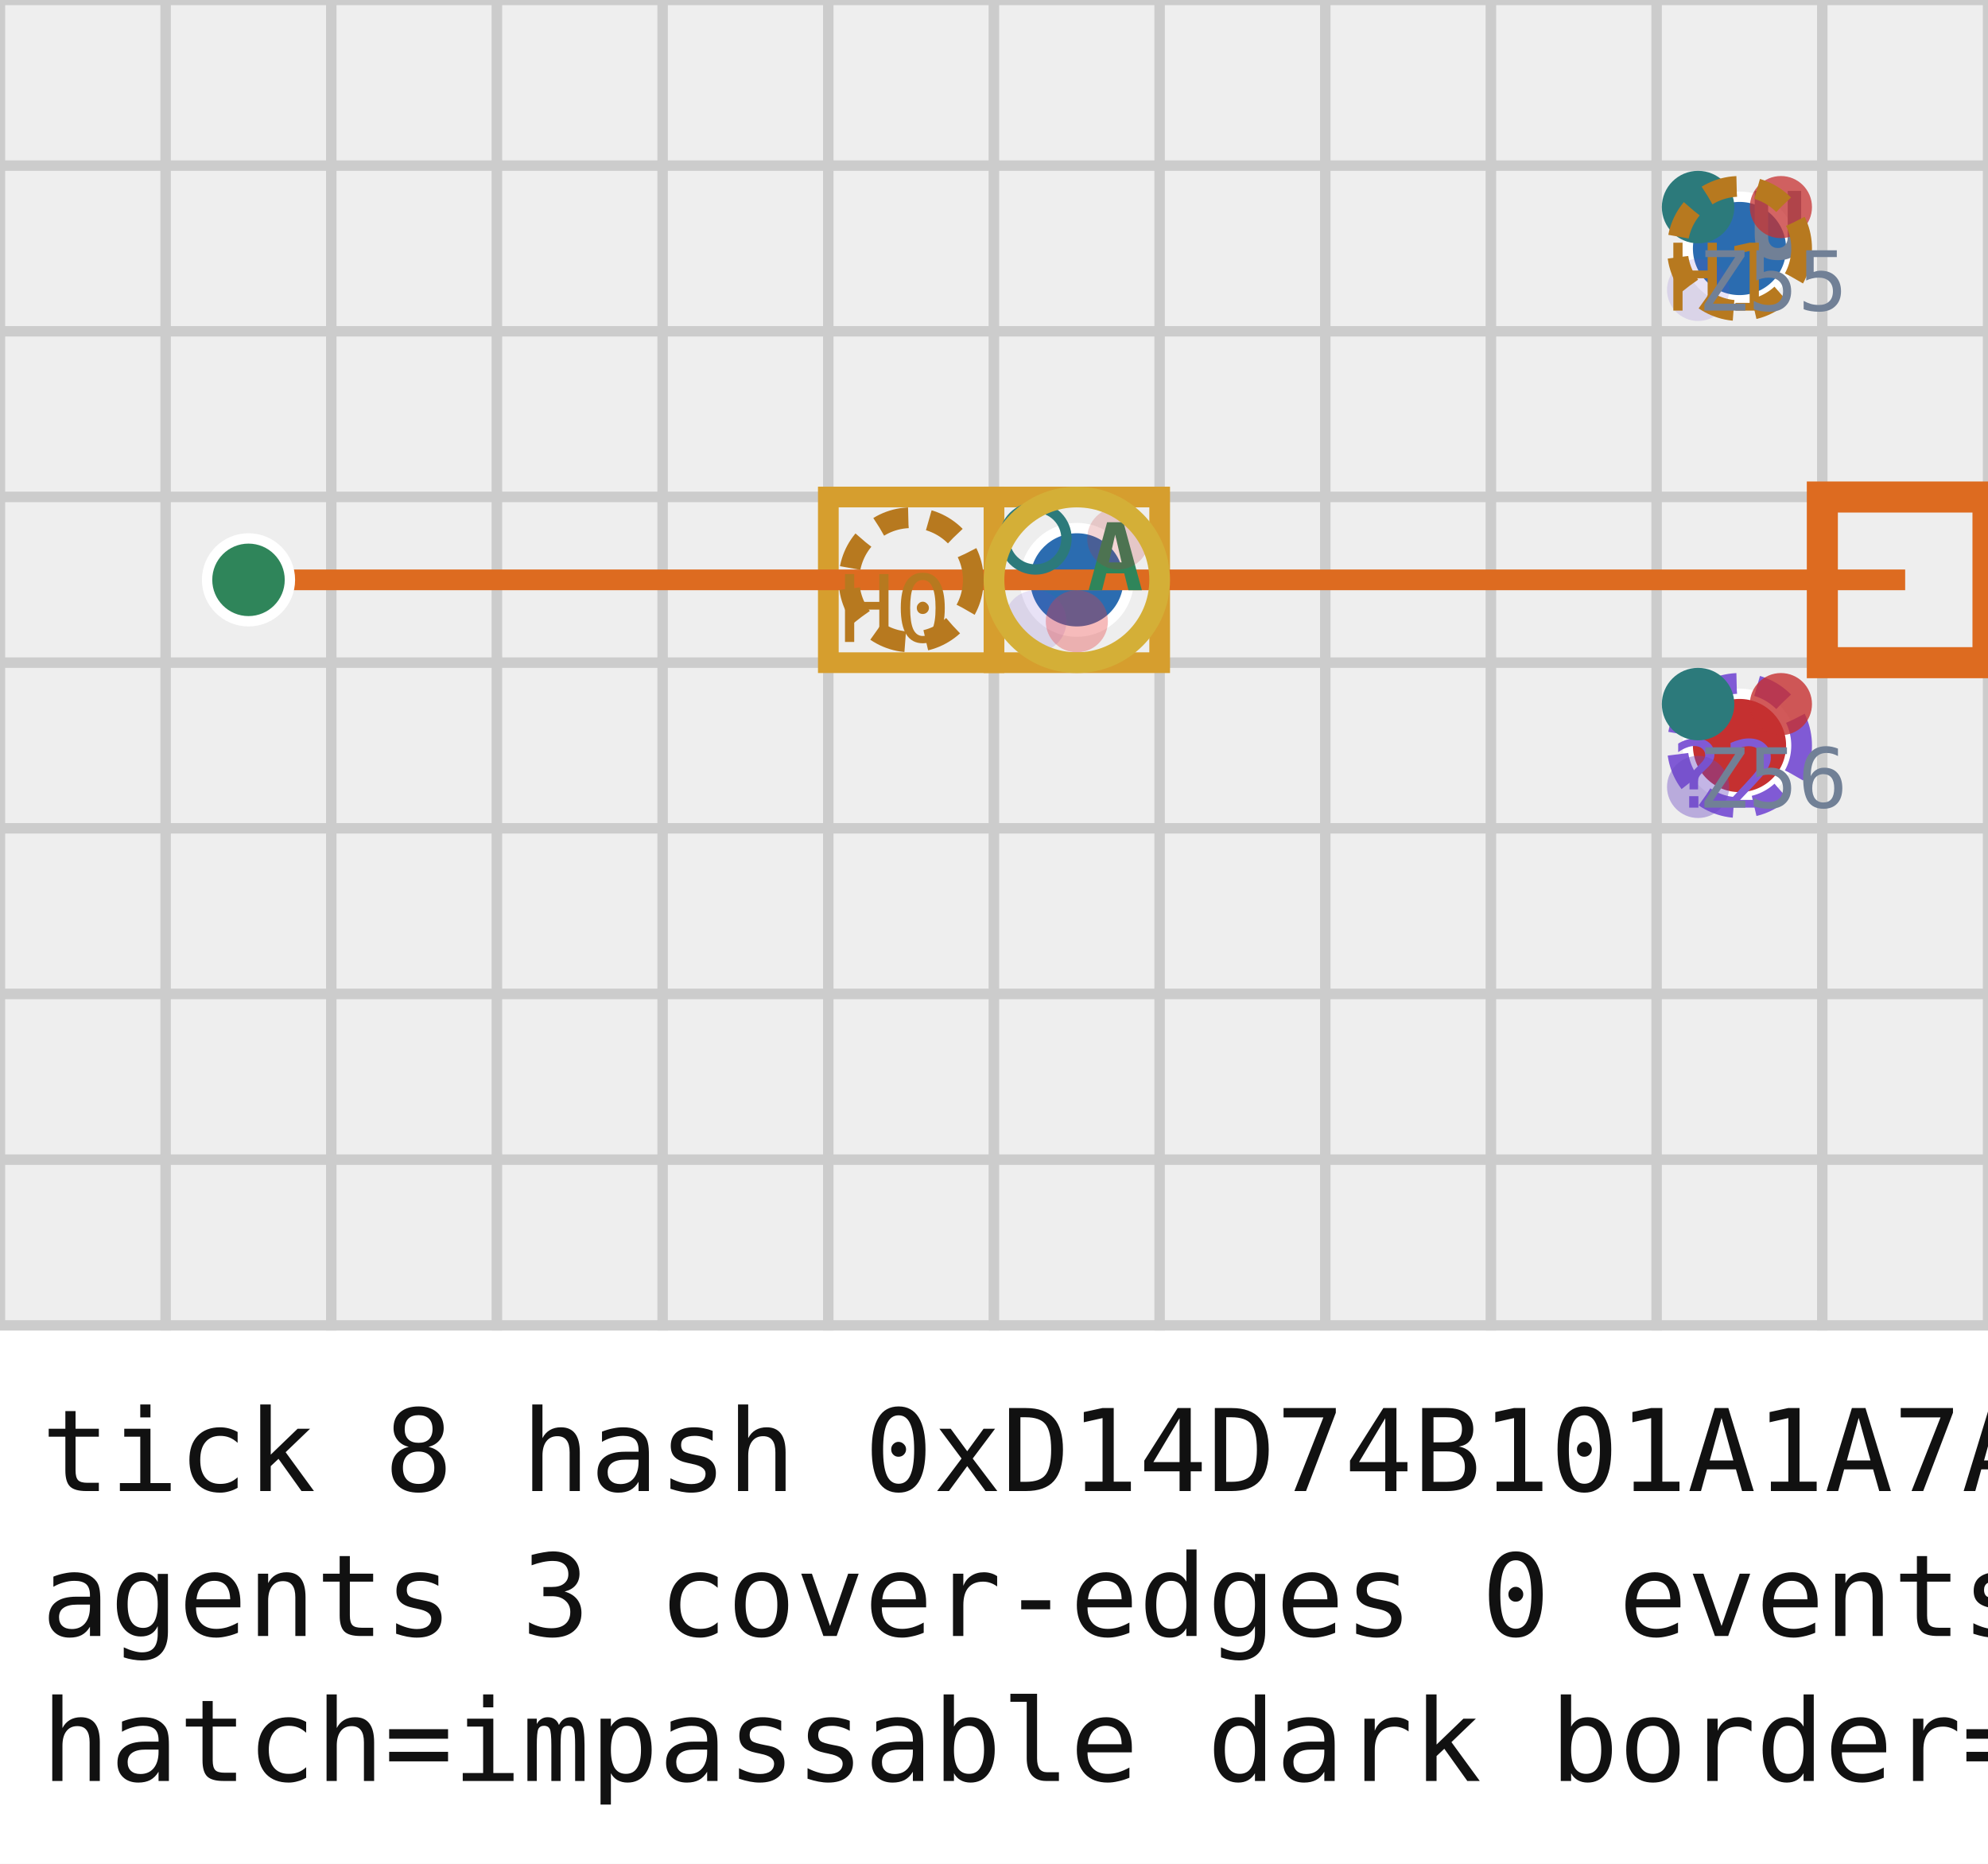
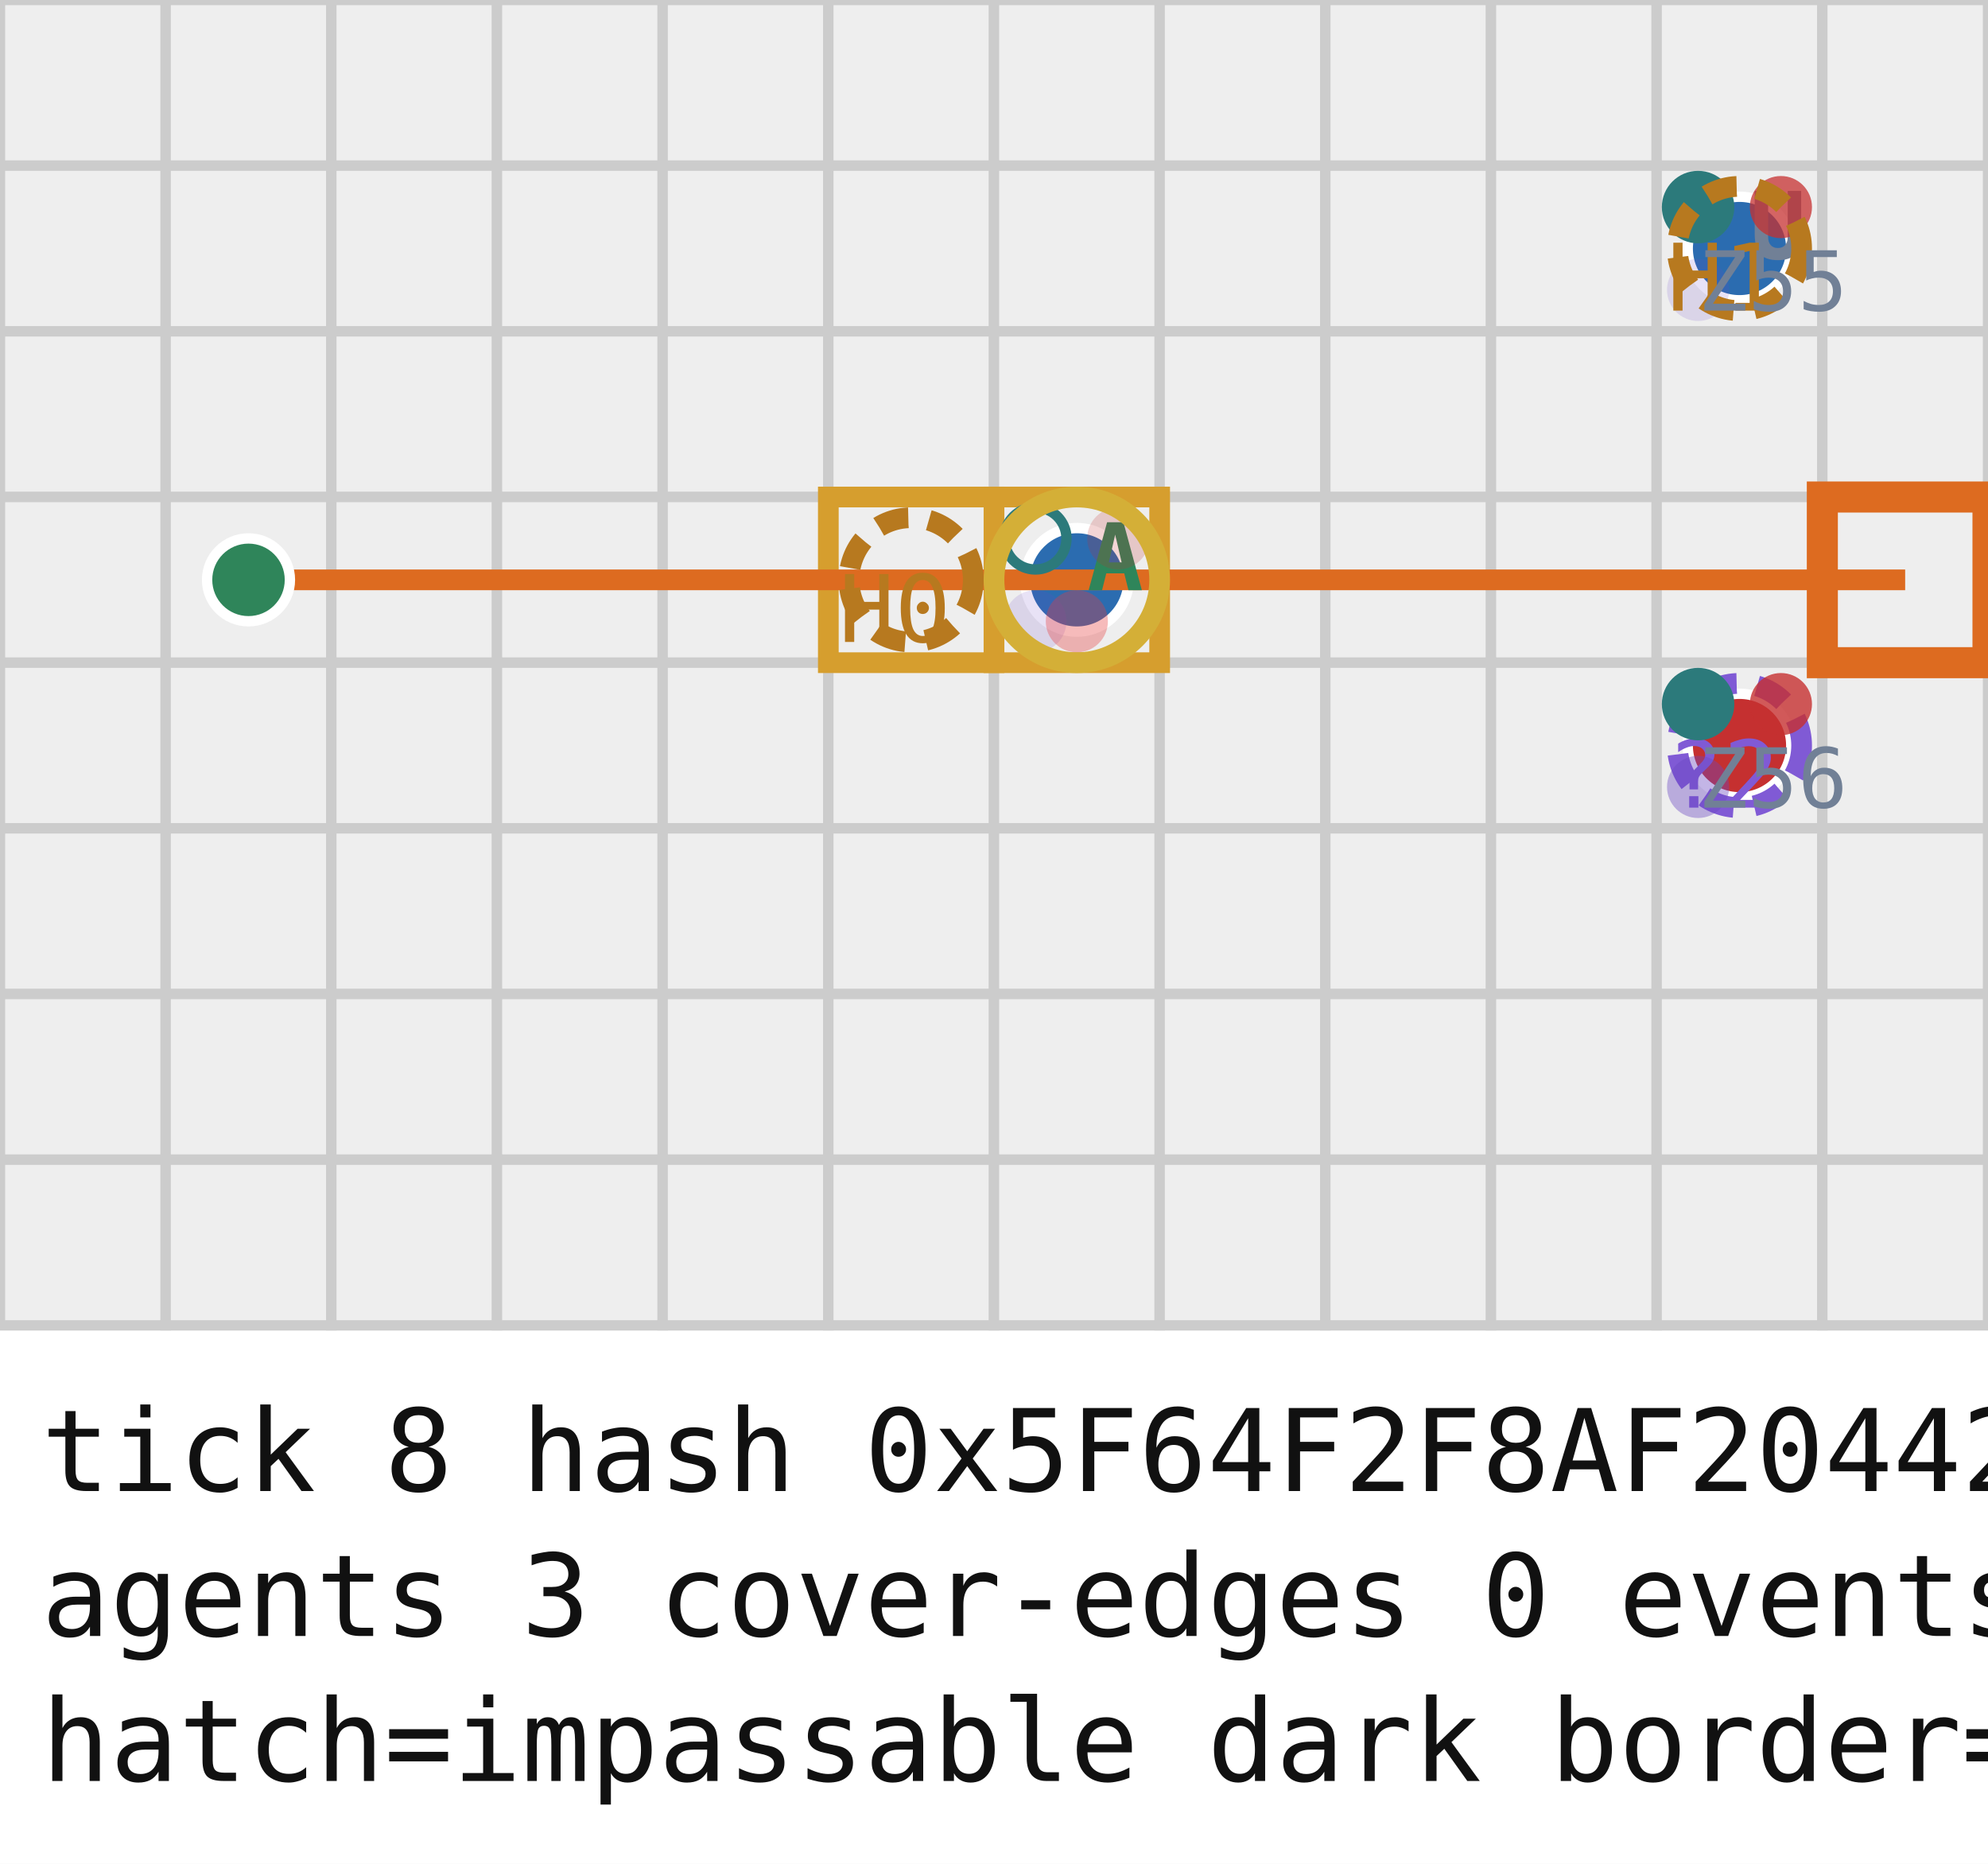
<svg xmlns="http://www.w3.org/2000/svg" width="192" height="180" viewBox="0 0 192 180">
  <defs>
    <pattern id="cw-hatch" width="4" height="4" patternUnits="userSpaceOnUse">
      <path d="M0,4 L4,0" stroke="#8a8a8a" stroke-width="1" />
    </pattern>
  </defs>
  <rect x="0" y="0" width="192" height="180" fill="#ffffff" />
  <rect x="0" y="0" width="16" height="16" fill="rgb(238,238,238)" stroke="#cccccc" stroke-width="1" />
  <rect x="16" y="0" width="16" height="16" fill="rgb(238,238,238)" stroke="#cccccc" stroke-width="1" />
  <rect x="32" y="0" width="16" height="16" fill="rgb(238,238,238)" stroke="#cccccc" stroke-width="1" />
  <rect x="48" y="0" width="16" height="16" fill="rgb(238,238,238)" stroke="#cccccc" stroke-width="1" />
  <rect x="64" y="0" width="16" height="16" fill="rgb(238,238,238)" stroke="#cccccc" stroke-width="1" />
  <rect x="80" y="0" width="16" height="16" fill="rgb(238,238,238)" stroke="#cccccc" stroke-width="1" />
  <rect x="96" y="0" width="16" height="16" fill="rgb(238,238,238)" stroke="#cccccc" stroke-width="1" />
  <rect x="112" y="0" width="16" height="16" fill="rgb(238,238,238)" stroke="#cccccc" stroke-width="1" />
  <rect x="128" y="0" width="16" height="16" fill="rgb(238,238,238)" stroke="#cccccc" stroke-width="1" />
  <rect x="144" y="0" width="16" height="16" fill="rgb(238,238,238)" stroke="#cccccc" stroke-width="1" />
  <rect x="160" y="0" width="16" height="16" fill="rgb(238,238,238)" stroke="#cccccc" stroke-width="1" />
  <rect x="176" y="0" width="16" height="16" fill="rgb(238,238,238)" stroke="#cccccc" stroke-width="1" />
  <rect x="0" y="16" width="16" height="16" fill="rgb(238,238,238)" stroke="#cccccc" stroke-width="1" />
  <rect x="16" y="16" width="16" height="16" fill="rgb(238,238,238)" stroke="#cccccc" stroke-width="1" />
  <rect x="32" y="16" width="16" height="16" fill="rgb(238,238,238)" stroke="#cccccc" stroke-width="1" />
  <rect x="48" y="16" width="16" height="16" fill="rgb(238,238,238)" stroke="#cccccc" stroke-width="1" />
  <rect x="64" y="16" width="16" height="16" fill="rgb(238,238,238)" stroke="#cccccc" stroke-width="1" />
  <rect x="80" y="16" width="16" height="16" fill="rgb(238,238,238)" stroke="#cccccc" stroke-width="1" />
  <rect x="96" y="16" width="16" height="16" fill="rgb(238,238,238)" stroke="#cccccc" stroke-width="1" />
  <rect x="112" y="16" width="16" height="16" fill="rgb(238,238,238)" stroke="#cccccc" stroke-width="1" />
  <rect x="128" y="16" width="16" height="16" fill="rgb(238,238,238)" stroke="#cccccc" stroke-width="1" />
  <rect x="144" y="16" width="16" height="16" fill="rgb(238,238,238)" stroke="#cccccc" stroke-width="1" />
  <rect x="160" y="16" width="16" height="16" fill="rgb(238,238,238)" stroke="#cccccc" stroke-width="1" />
  <rect x="176" y="16" width="16" height="16" fill="rgb(238,238,238)" stroke="#cccccc" stroke-width="1" />
  <rect x="0" y="32" width="16" height="16" fill="rgb(238,238,238)" stroke="#cccccc" stroke-width="1" />
  <rect x="16" y="32" width="16" height="16" fill="rgb(238,238,238)" stroke="#cccccc" stroke-width="1" />
  <rect x="32" y="32" width="16" height="16" fill="rgb(238,238,238)" stroke="#cccccc" stroke-width="1" />
  <rect x="48" y="32" width="16" height="16" fill="rgb(238,238,238)" stroke="#cccccc" stroke-width="1" />
  <rect x="64" y="32" width="16" height="16" fill="rgb(238,238,238)" stroke="#cccccc" stroke-width="1" />
  <rect x="80" y="32" width="16" height="16" fill="rgb(238,238,238)" stroke="#cccccc" stroke-width="1" />
  <rect x="96" y="32" width="16" height="16" fill="rgb(238,238,238)" stroke="#cccccc" stroke-width="1" />
  <rect x="112" y="32" width="16" height="16" fill="rgb(238,238,238)" stroke="#cccccc" stroke-width="1" />
  <rect x="128" y="32" width="16" height="16" fill="rgb(238,238,238)" stroke="#cccccc" stroke-width="1" />
  <rect x="144" y="32" width="16" height="16" fill="rgb(238,238,238)" stroke="#cccccc" stroke-width="1" />
  <rect x="160" y="32" width="16" height="16" fill="rgb(238,238,238)" stroke="#cccccc" stroke-width="1" />
  <rect x="176" y="32" width="16" height="16" fill="rgb(238,238,238)" stroke="#cccccc" stroke-width="1" />
  <rect x="0" y="48" width="16" height="16" fill="rgb(238,238,238)" stroke="#cccccc" stroke-width="1" />
  <rect x="16" y="48" width="16" height="16" fill="rgb(238,238,238)" stroke="#cccccc" stroke-width="1" />
  <rect x="32" y="48" width="16" height="16" fill="rgb(238,238,238)" stroke="#cccccc" stroke-width="1" />
  <rect x="48" y="48" width="16" height="16" fill="rgb(238,238,238)" stroke="#cccccc" stroke-width="1" />
  <rect x="64" y="48" width="16" height="16" fill="rgb(238,238,238)" stroke="#cccccc" stroke-width="1" />
  <rect x="80" y="48" width="16" height="16" fill="rgb(238,238,238)" stroke="#cccccc" stroke-width="1" />
  <rect x="96" y="48" width="16" height="16" fill="rgb(238,238,238)" stroke="#cccccc" stroke-width="1" />
  <rect x="112" y="48" width="16" height="16" fill="rgb(238,238,238)" stroke="#cccccc" stroke-width="1" />
  <rect x="128" y="48" width="16" height="16" fill="rgb(238,238,238)" stroke="#cccccc" stroke-width="1" />
  <rect x="144" y="48" width="16" height="16" fill="rgb(238,238,238)" stroke="#cccccc" stroke-width="1" />
  <rect x="160" y="48" width="16" height="16" fill="rgb(238,238,238)" stroke="#cccccc" stroke-width="1" />
  <rect x="176" y="48" width="16" height="16" fill="rgb(238,238,238)" stroke="#cccccc" stroke-width="1" />
  <rect x="0" y="64" width="16" height="16" fill="rgb(238,238,238)" stroke="#cccccc" stroke-width="1" />
  <rect x="16" y="64" width="16" height="16" fill="rgb(238,238,238)" stroke="#cccccc" stroke-width="1" />
  <rect x="32" y="64" width="16" height="16" fill="rgb(238,238,238)" stroke="#cccccc" stroke-width="1" />
  <rect x="48" y="64" width="16" height="16" fill="rgb(238,238,238)" stroke="#cccccc" stroke-width="1" />
  <rect x="64" y="64" width="16" height="16" fill="rgb(238,238,238)" stroke="#cccccc" stroke-width="1" />
  <rect x="80" y="64" width="16" height="16" fill="rgb(238,238,238)" stroke="#cccccc" stroke-width="1" />
  <rect x="96" y="64" width="16" height="16" fill="rgb(238,238,238)" stroke="#cccccc" stroke-width="1" />
  <rect x="112" y="64" width="16" height="16" fill="rgb(238,238,238)" stroke="#cccccc" stroke-width="1" />
  <rect x="128" y="64" width="16" height="16" fill="rgb(238,238,238)" stroke="#cccccc" stroke-width="1" />
  <rect x="144" y="64" width="16" height="16" fill="rgb(238,238,238)" stroke="#cccccc" stroke-width="1" />
  <rect x="160" y="64" width="16" height="16" fill="rgb(238,238,238)" stroke="#cccccc" stroke-width="1" />
  <rect x="176" y="64" width="16" height="16" fill="rgb(238,238,238)" stroke="#cccccc" stroke-width="1" />
  <rect x="0" y="80" width="16" height="16" fill="rgb(238,238,238)" stroke="#cccccc" stroke-width="1" />
  <rect x="16" y="80" width="16" height="16" fill="rgb(238,238,238)" stroke="#cccccc" stroke-width="1" />
  <rect x="32" y="80" width="16" height="16" fill="rgb(238,238,238)" stroke="#cccccc" stroke-width="1" />
  <rect x="48" y="80" width="16" height="16" fill="rgb(238,238,238)" stroke="#cccccc" stroke-width="1" />
  <rect x="64" y="80" width="16" height="16" fill="rgb(238,238,238)" stroke="#cccccc" stroke-width="1" />
  <rect x="80" y="80" width="16" height="16" fill="rgb(238,238,238)" stroke="#cccccc" stroke-width="1" />
  <rect x="96" y="80" width="16" height="16" fill="rgb(238,238,238)" stroke="#cccccc" stroke-width="1" />
  <rect x="112" y="80" width="16" height="16" fill="rgb(238,238,238)" stroke="#cccccc" stroke-width="1" />
  <rect x="128" y="80" width="16" height="16" fill="rgb(238,238,238)" stroke="#cccccc" stroke-width="1" />
  <rect x="144" y="80" width="16" height="16" fill="rgb(238,238,238)" stroke="#cccccc" stroke-width="1" />
  <rect x="160" y="80" width="16" height="16" fill="rgb(238,238,238)" stroke="#cccccc" stroke-width="1" />
  <rect x="176" y="80" width="16" height="16" fill="rgb(238,238,238)" stroke="#cccccc" stroke-width="1" />
  <rect x="0" y="96" width="16" height="16" fill="rgb(238,238,238)" stroke="#cccccc" stroke-width="1" />
  <rect x="16" y="96" width="16" height="16" fill="rgb(238,238,238)" stroke="#cccccc" stroke-width="1" />
  <rect x="32" y="96" width="16" height="16" fill="rgb(238,238,238)" stroke="#cccccc" stroke-width="1" />
  <rect x="48" y="96" width="16" height="16" fill="rgb(238,238,238)" stroke="#cccccc" stroke-width="1" />
  <rect x="64" y="96" width="16" height="16" fill="rgb(238,238,238)" stroke="#cccccc" stroke-width="1" />
  <rect x="80" y="96" width="16" height="16" fill="rgb(238,238,238)" stroke="#cccccc" stroke-width="1" />
  <rect x="96" y="96" width="16" height="16" fill="rgb(238,238,238)" stroke="#cccccc" stroke-width="1" />
  <rect x="112" y="96" width="16" height="16" fill="rgb(238,238,238)" stroke="#cccccc" stroke-width="1" />
  <rect x="128" y="96" width="16" height="16" fill="rgb(238,238,238)" stroke="#cccccc" stroke-width="1" />
  <rect x="144" y="96" width="16" height="16" fill="rgb(238,238,238)" stroke="#cccccc" stroke-width="1" />
  <rect x="160" y="96" width="16" height="16" fill="rgb(238,238,238)" stroke="#cccccc" stroke-width="1" />
  <rect x="176" y="96" width="16" height="16" fill="rgb(238,238,238)" stroke="#cccccc" stroke-width="1" />
  <rect x="0" y="112" width="16" height="16" fill="rgb(238,238,238)" stroke="#cccccc" stroke-width="1" />
  <rect x="16" y="112" width="16" height="16" fill="rgb(238,238,238)" stroke="#cccccc" stroke-width="1" />
  <rect x="32" y="112" width="16" height="16" fill="rgb(238,238,238)" stroke="#cccccc" stroke-width="1" />
  <rect x="48" y="112" width="16" height="16" fill="rgb(238,238,238)" stroke="#cccccc" stroke-width="1" />
  <rect x="64" y="112" width="16" height="16" fill="rgb(238,238,238)" stroke="#cccccc" stroke-width="1" />
  <rect x="80" y="112" width="16" height="16" fill="rgb(238,238,238)" stroke="#cccccc" stroke-width="1" />
  <rect x="96" y="112" width="16" height="16" fill="rgb(238,238,238)" stroke="#cccccc" stroke-width="1" />
  <rect x="112" y="112" width="16" height="16" fill="rgb(238,238,238)" stroke="#cccccc" stroke-width="1" />
  <rect x="128" y="112" width="16" height="16" fill="rgb(238,238,238)" stroke="#cccccc" stroke-width="1" />
  <rect x="144" y="112" width="16" height="16" fill="rgb(238,238,238)" stroke="#cccccc" stroke-width="1" />
  <rect x="160" y="112" width="16" height="16" fill="rgb(238,238,238)" stroke="#cccccc" stroke-width="1" />
  <rect x="176" y="112" width="16" height="16" fill="rgb(238,238,238)" stroke="#cccccc" stroke-width="1" />
  <rect x="176" y="48" width="16" height="16" fill="none" stroke="#d69e2e" stroke-width="2" />
  <rect x="176" y="48" width="16" height="16" fill="none" stroke="#d69e2e" stroke-width="2" />
  <rect x="80" y="48" width="16" height="16" fill="none" stroke="#d69e2e" stroke-width="2" />
  <rect x="96" y="48" width="16" height="16" fill="none" stroke="#d69e2e" stroke-width="2" />
  <line x1="104" y1="56" x2="184" y2="56" stroke="#2b6cb0" stroke-width="1" stroke-dasharray="3,2" />
  <circle cx="104" cy="56" r="5" fill="#2b6cb0" stroke="#ffffff" stroke-width="1" />
  <circle cx="168" cy="24" r="5" fill="#2b6cb0" stroke="#ffffff" stroke-width="1" />
  <circle cx="168" cy="72" r="5" fill="#c53030" stroke="#ffffff" stroke-width="1" />
  <polyline points="24,56 40,56 56,56 72,56 88,56 104,56 120,56 136,56 152,56 168,56 184,56" fill="none" stroke="#dd6b20" stroke-width="2" />
  <circle cx="24" cy="56" r="4" fill="#2f855a" stroke="#ffffff" stroke-width="1" />
  <rect x="176" y="48" width="16" height="16" fill="none" stroke="#dd6b20" stroke-width="3" />
  <circle cx="168" cy="72" r="6" fill="none" stroke="#805ad5" stroke-width="2" stroke-dasharray="3,2" />
  <text x="161" y="78" font-family="monospace" font-size="9" fill="#805ad5">?2</text>
  <text x="105" y="57" font-family="monospace" font-size="9" font-weight="bold" fill="#2f855a">A</text>
  <text x="169" y="25" font-family="monospace" font-size="9" font-weight="bold" fill="#718096">U</text>
  <circle cx="100" cy="52" r="3" fill="none" stroke="#2c7a7b" stroke-width="1" />
  <circle cx="164" cy="20" r="3" fill="#2c7a7b" stroke="#2c7a7b" stroke-width="1" />
  <circle cx="164" cy="68" r="3" fill="#2c7a7b" stroke="#2c7a7b" stroke-width="1" />
  <circle cx="108" cy="52" r="3" fill="#c53030" fill-opacity="0.20" />
  <circle cx="172" cy="20" r="3" fill="#c53030" fill-opacity="0.75" />
  <circle cx="172" cy="68" r="3" fill="#c53030" fill-opacity="0.80" />
  <circle cx="100" cy="60" r="3" fill="#6b46c1" fill-opacity="0.16" />
  <circle cx="164" cy="28" r="3" fill="#6b46c1" fill-opacity="0.16" />
  <circle cx="164" cy="76" r="3" fill="#6b46c1" fill-opacity="0.40" />
  <circle cx="88" cy="56" r="6" fill="none" stroke="#b7791f" stroke-width="2" stroke-dasharray="3,2" />
  <text x="81" y="62" font-family="monospace" font-size="9" fill="#b7791f">H0</text>
  <circle cx="168" cy="24" r="6" fill="none" stroke="#b7791f" stroke-width="2" stroke-dasharray="3,2" />
  <text x="161" y="30" font-family="monospace" font-size="9" fill="#b7791f">H1</text>
  <circle cx="104" cy="60" r="3" fill="#e53e3e" fill-opacity="0.35" />
  <text x="164" y="30" font-family="monospace" font-size="8" fill="#718096">Z55</text>
  <text x="164" y="78" font-family="monospace" font-size="8" fill="#718096">Z56</text>
  <circle cx="104" cy="56" r="8" fill="none" stroke="#d4af37" stroke-width="2" />
-   <text x="4" y="144" font-family="monospace" font-size="11" fill="#111111">tick 8  hash 0xD14D74B101A1A7A0  draws 10</text>
+   <text x="4" y="144" font-family="monospace" font-size="11" fill="#111111">tick 8  hash 0x5F64F2F8AF204427  draws 10</text>
  <text x="4" y="158" font-family="monospace" font-size="11" fill="#111111">agents 3  cover-edges 0  events 4</text>
  <text x="4" y="172" font-family="monospace" font-size="11" fill="#111111">hatch=impassable  dark border=opaque  darker fill=higher elevation  triangle=cover  circle=agent</text>
</svg>
